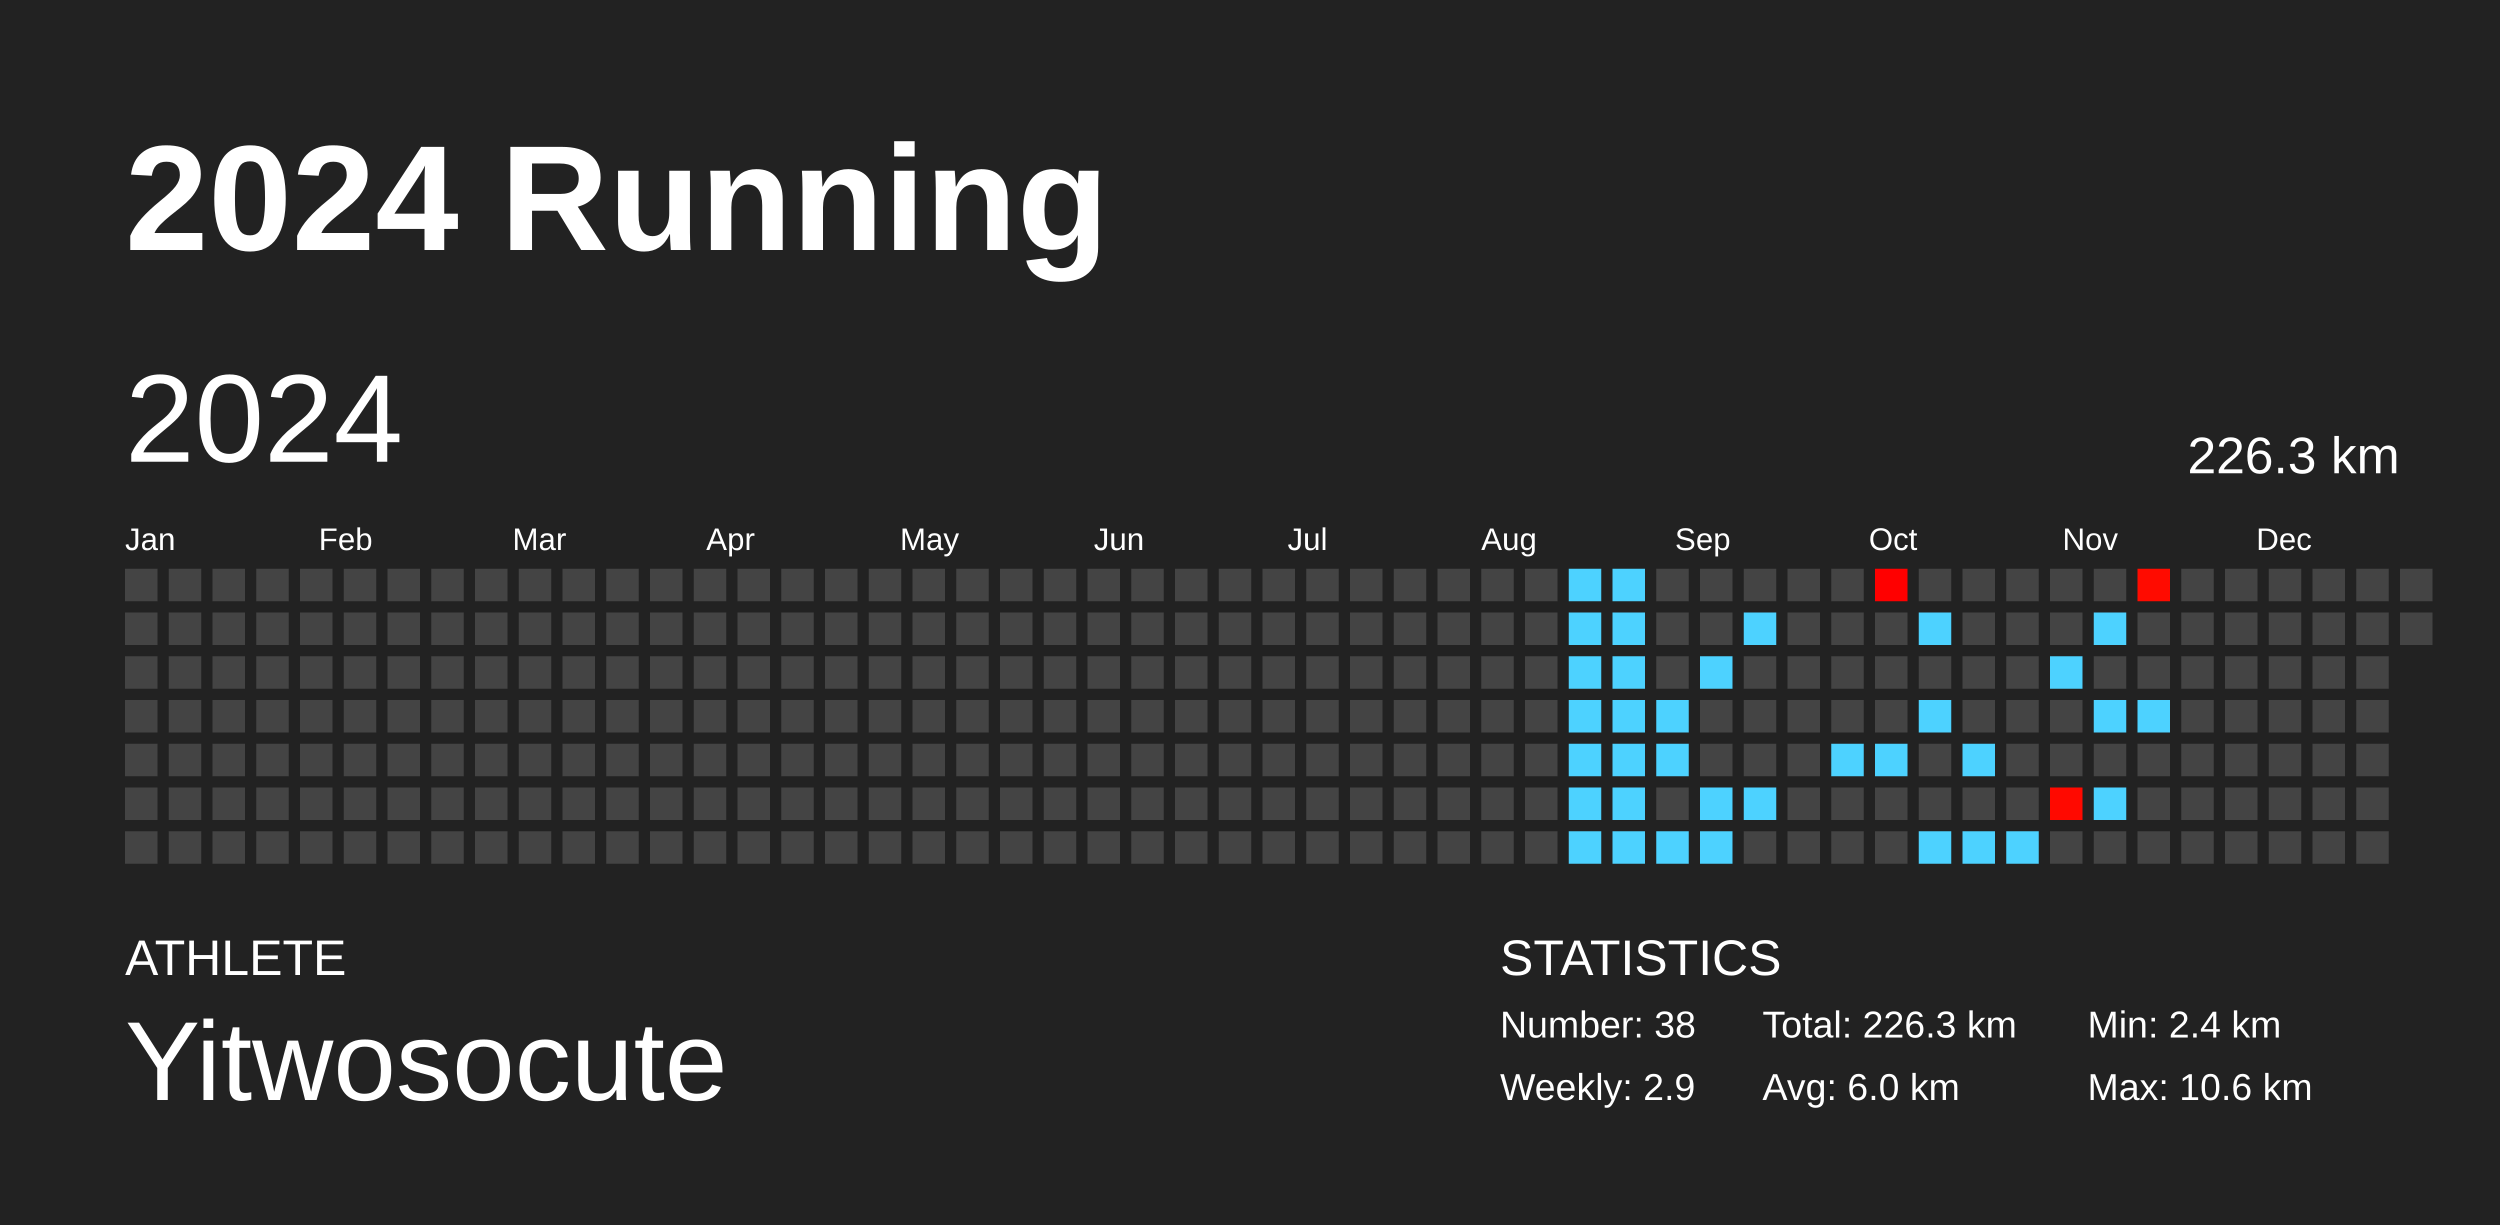
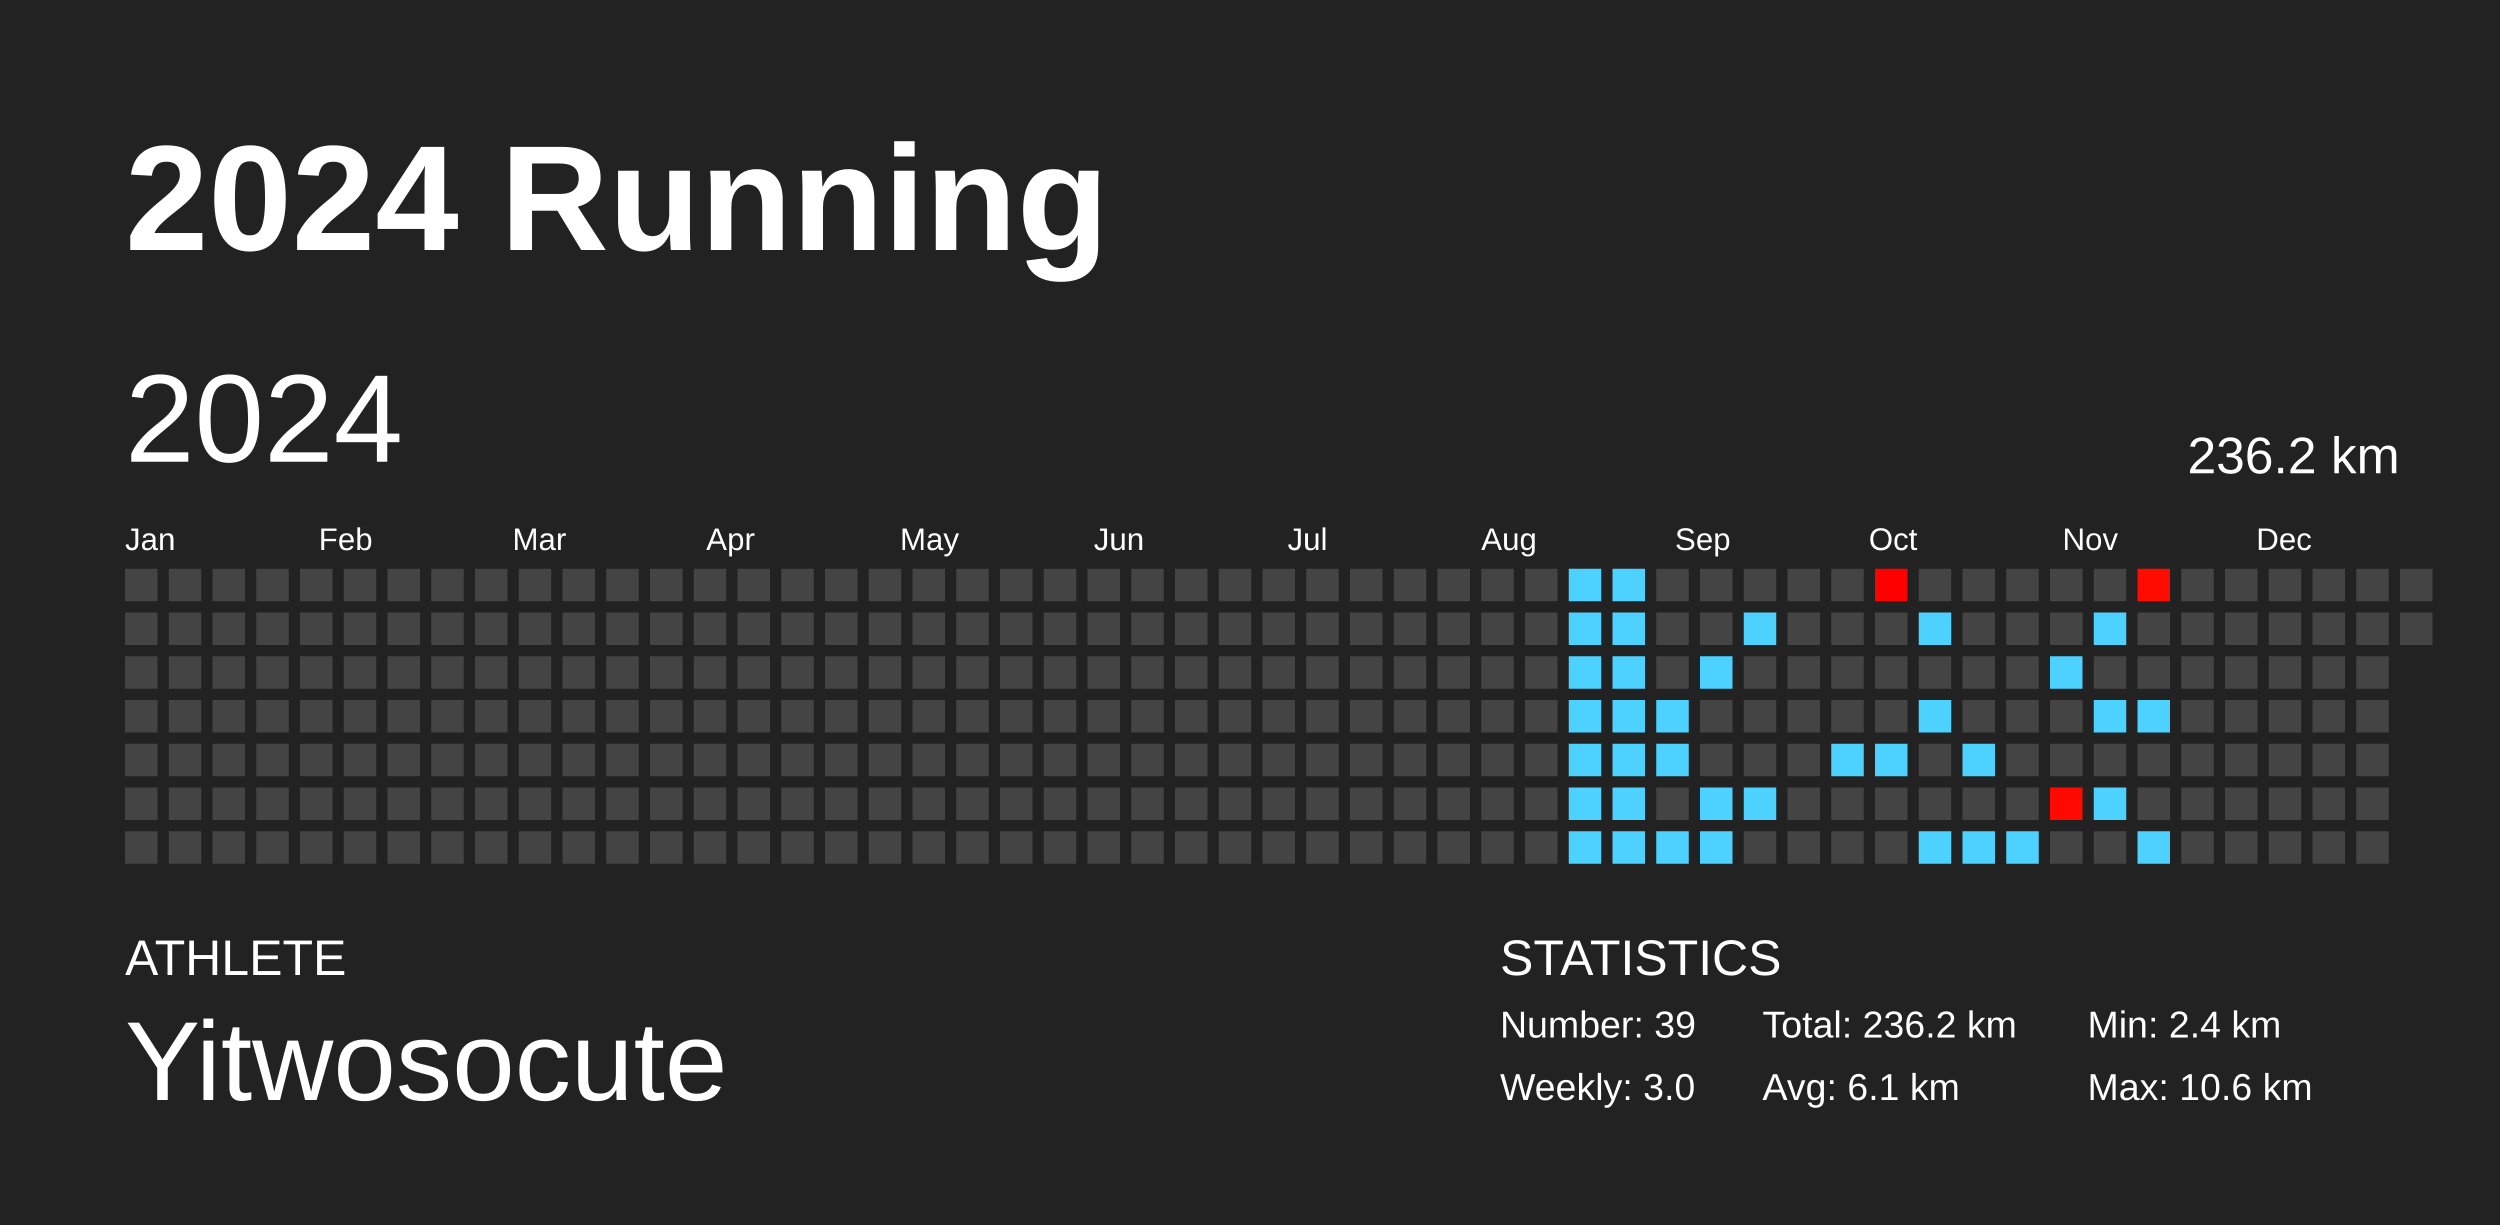
<svg xmlns="http://www.w3.org/2000/svg" baseProfile="full" height="98mm" version="1.1" viewBox="0,0,200,98" width="200mm">
  <defs />
  <rect fill="#222222" height="98" width="200" x="0" y="0" />
  <text fill="#FFFFFF" style="font-size:12px; font-family:Arial; font-weight:bold;" x="10" y="20">2024 Running</text>
  <text fill="#FFFFFF" style="font-size:4px; font-family:Arial" x="10" y="78">ATHLETE</text>
  <text fill="#FFFFFF" style="font-size:9px; font-family:Arial" x="10" y="88">Yitwosocute</text>
  <text fill="#FFFFFF" style="font-size:4px; font-family:Arial" x="120" y="78">STATISTICS</text>
-   <text fill="#FFFFFF" style="font-size:3px; font-family:Arial" x="120" y="83">Number: 38</text>
-   <text fill="#FFFFFF" style="font-size:3px; font-family:Arial" x="120" y="88">Weekly: 2.9</text>
-   <text fill="#FFFFFF" style="font-size:3px; font-family:Arial" x="141" y="83">Total: 226.3 km</text>
-   <text fill="#FFFFFF" style="font-size:3px; font-family:Arial" x="141" y="88">Avg: 6.0 km</text>
+   <text fill="#FFFFFF" style="font-size:3px; font-family:Arial" x="120" y="83">Number: 39</text>
+   <text fill="#FFFFFF" style="font-size:3px; font-family:Arial" x="120" y="88">Weekly: 3.0</text>
+   <text fill="#FFFFFF" style="font-size:3px; font-family:Arial" x="141" y="83">Total: 236.2 km</text>
+   <text fill="#FFFFFF" style="font-size:3px; font-family:Arial" x="141" y="88">Avg: 6.1 km</text>
  <text fill="#FFFFFF" style="font-size:3px; font-family:Arial" x="167" y="83">Min: 2.4 km</text>
  <text fill="#FFFFFF" style="font-size:3px; font-family:Arial" x="167" y="88">Max: 10.6 km</text>
  <text dominant-baseline="hanging" fill="#FFFFFF" style="font-size:10.0px; font-family:Arial;" x="10" y="30">2024</text>
-   <text dominant-baseline="hanging" fill="#FFFFFF" style="font-size:4.125px; font-family:Arial;" x="175" y="35">226.3 km</text>
+   <text dominant-baseline="hanging" fill="#FFFFFF" style="font-size:4.125px; font-family:Arial;" x="175" y="35">236.2 km</text>
  <text fill="#FFFFFF" style="font-size:2.5px; font-family:Arial" x="10.0" y="44">Jan</text>
  <text fill="#FFFFFF" style="font-size:2.5px; font-family:Arial" x="25.5" y="44">Feb</text>
  <text fill="#FFFFFF" style="font-size:2.5px; font-family:Arial" x="41.0" y="44">Mar</text>
  <text fill="#FFFFFF" style="font-size:2.5px; font-family:Arial" x="56.5" y="44">Apr</text>
  <text fill="#FFFFFF" style="font-size:2.5px; font-family:Arial" x="72.0" y="44">May</text>
  <text fill="#FFFFFF" style="font-size:2.5px; font-family:Arial" x="87.5" y="44">Jun</text>
  <text fill="#FFFFFF" style="font-size:2.5px; font-family:Arial" x="103.0" y="44">Jul</text>
  <text fill="#FFFFFF" style="font-size:2.5px; font-family:Arial" x="118.5" y="44">Aug</text>
  <text fill="#FFFFFF" style="font-size:2.5px; font-family:Arial" x="134.0" y="44">Sep</text>
  <text fill="#FFFFFF" style="font-size:2.5px; font-family:Arial" x="149.5" y="44">Oct</text>
  <text fill="#FFFFFF" style="font-size:2.5px; font-family:Arial" x="165.0" y="44">Nov</text>
  <text fill="#FFFFFF" style="font-size:2.5px; font-family:Arial" x="180.5" y="44">Dec</text>
  <rect fill="#444444" height="2.6" width="2.6" x="10.0" y="45.5" />
  <rect fill="#444444" height="2.6" width="2.6" x="10.0" y="49.0" />
  <rect fill="#444444" height="2.6" width="2.6" x="10.0" y="52.5" />
  <rect fill="#444444" height="2.6" width="2.6" x="10.0" y="56.0" />
  <rect fill="#444444" height="2.6" width="2.6" x="10.0" y="59.5" />
  <rect fill="#444444" height="2.6" width="2.6" x="10.0" y="63.0" />
  <rect fill="#444444" height="2.6" width="2.6" x="10.0" y="66.5" />
  <rect fill="#444444" height="2.6" width="2.6" x="13.5" y="45.5" />
  <rect fill="#444444" height="2.6" width="2.6" x="13.5" y="49.0" />
  <rect fill="#444444" height="2.6" width="2.6" x="13.5" y="52.5" />
  <rect fill="#444444" height="2.6" width="2.6" x="13.5" y="56.0" />
  <rect fill="#444444" height="2.6" width="2.6" x="13.5" y="59.5" />
  <rect fill="#444444" height="2.6" width="2.6" x="13.5" y="63.0" />
  <rect fill="#444444" height="2.6" width="2.6" x="13.5" y="66.5" />
  <rect fill="#444444" height="2.6" width="2.6" x="17.0" y="45.5" />
  <rect fill="#444444" height="2.6" width="2.6" x="17.0" y="49.0" />
  <rect fill="#444444" height="2.6" width="2.6" x="17.0" y="52.5" />
  <rect fill="#444444" height="2.6" width="2.6" x="17.0" y="56.0" />
  <rect fill="#444444" height="2.6" width="2.6" x="17.0" y="59.5" />
  <rect fill="#444444" height="2.6" width="2.6" x="17.0" y="63.0" />
  <rect fill="#444444" height="2.6" width="2.6" x="17.0" y="66.5" />
  <rect fill="#444444" height="2.6" width="2.6" x="20.5" y="45.5" />
  <rect fill="#444444" height="2.6" width="2.6" x="20.5" y="49.0" />
  <rect fill="#444444" height="2.6" width="2.6" x="20.5" y="52.5" />
  <rect fill="#444444" height="2.6" width="2.6" x="20.5" y="56.0" />
  <rect fill="#444444" height="2.6" width="2.6" x="20.5" y="59.5" />
  <rect fill="#444444" height="2.6" width="2.6" x="20.5" y="63.0" />
  <rect fill="#444444" height="2.6" width="2.6" x="20.5" y="66.5" />
  <rect fill="#444444" height="2.6" width="2.6" x="24.0" y="45.5" />
  <rect fill="#444444" height="2.6" width="2.6" x="24.0" y="49.0" />
  <rect fill="#444444" height="2.6" width="2.6" x="24.0" y="52.5" />
  <rect fill="#444444" height="2.6" width="2.6" x="24.0" y="56.0" />
  <rect fill="#444444" height="2.6" width="2.6" x="24.0" y="59.5" />
  <rect fill="#444444" height="2.6" width="2.6" x="24.0" y="63.0" />
  <rect fill="#444444" height="2.6" width="2.6" x="24.0" y="66.5" />
  <rect fill="#444444" height="2.6" width="2.6" x="27.5" y="45.5" />
  <rect fill="#444444" height="2.6" width="2.6" x="27.5" y="49.0" />
  <rect fill="#444444" height="2.6" width="2.6" x="27.5" y="52.5" />
  <rect fill="#444444" height="2.6" width="2.6" x="27.5" y="56.0" />
  <rect fill="#444444" height="2.6" width="2.6" x="27.5" y="59.5" />
  <rect fill="#444444" height="2.6" width="2.6" x="27.5" y="63.0" />
  <rect fill="#444444" height="2.6" width="2.6" x="27.5" y="66.5" />
  <rect fill="#444444" height="2.6" width="2.6" x="31.0" y="45.5" />
  <rect fill="#444444" height="2.6" width="2.6" x="31.0" y="49.0" />
  <rect fill="#444444" height="2.6" width="2.6" x="31.0" y="52.5" />
  <rect fill="#444444" height="2.6" width="2.6" x="31.0" y="56.0" />
  <rect fill="#444444" height="2.6" width="2.6" x="31.0" y="59.5" />
  <rect fill="#444444" height="2.6" width="2.6" x="31.0" y="63.0" />
  <rect fill="#444444" height="2.6" width="2.6" x="31.0" y="66.5" />
  <rect fill="#444444" height="2.6" width="2.6" x="34.5" y="45.5" />
  <rect fill="#444444" height="2.6" width="2.6" x="34.5" y="49.0" />
  <rect fill="#444444" height="2.6" width="2.6" x="34.5" y="52.5" />
  <rect fill="#444444" height="2.6" width="2.6" x="34.5" y="56.0" />
  <rect fill="#444444" height="2.6" width="2.6" x="34.5" y="59.5" />
  <rect fill="#444444" height="2.6" width="2.6" x="34.5" y="63.0" />
  <rect fill="#444444" height="2.6" width="2.6" x="34.5" y="66.5" />
  <rect fill="#444444" height="2.6" width="2.6" x="38.0" y="45.5" />
  <rect fill="#444444" height="2.6" width="2.6" x="38.0" y="49.0" />
  <rect fill="#444444" height="2.6" width="2.6" x="38.0" y="52.5" />
  <rect fill="#444444" height="2.6" width="2.6" x="38.0" y="56.0" />
  <rect fill="#444444" height="2.6" width="2.6" x="38.0" y="59.5" />
  <rect fill="#444444" height="2.6" width="2.6" x="38.0" y="63.0" />
  <rect fill="#444444" height="2.6" width="2.6" x="38.0" y="66.5" />
  <rect fill="#444444" height="2.6" width="2.6" x="41.5" y="45.5" />
  <rect fill="#444444" height="2.6" width="2.6" x="41.5" y="49.0" />
  <rect fill="#444444" height="2.6" width="2.6" x="41.5" y="52.5" />
  <rect fill="#444444" height="2.6" width="2.6" x="41.5" y="56.0" />
  <rect fill="#444444" height="2.6" width="2.6" x="41.5" y="59.5" />
  <rect fill="#444444" height="2.6" width="2.6" x="41.5" y="63.0" />
  <rect fill="#444444" height="2.6" width="2.6" x="41.5" y="66.5" />
  <rect fill="#444444" height="2.6" width="2.6" x="45.0" y="45.5" />
  <rect fill="#444444" height="2.6" width="2.6" x="45.0" y="49.0" />
  <rect fill="#444444" height="2.6" width="2.6" x="45.0" y="52.5" />
  <rect fill="#444444" height="2.6" width="2.6" x="45.0" y="56.0" />
  <rect fill="#444444" height="2.6" width="2.6" x="45.0" y="59.5" />
  <rect fill="#444444" height="2.6" width="2.6" x="45.0" y="63.0" />
  <rect fill="#444444" height="2.6" width="2.6" x="45.0" y="66.5" />
  <rect fill="#444444" height="2.6" width="2.6" x="48.5" y="45.5" />
  <rect fill="#444444" height="2.6" width="2.6" x="48.5" y="49.0" />
  <rect fill="#444444" height="2.6" width="2.6" x="48.5" y="52.5" />
  <rect fill="#444444" height="2.6" width="2.6" x="48.5" y="56.0" />
  <rect fill="#444444" height="2.6" width="2.6" x="48.5" y="59.5" />
  <rect fill="#444444" height="2.6" width="2.6" x="48.5" y="63.0" />
  <rect fill="#444444" height="2.6" width="2.6" x="48.5" y="66.5" />
  <rect fill="#444444" height="2.6" width="2.6" x="52.0" y="45.5" />
  <rect fill="#444444" height="2.6" width="2.6" x="52.0" y="49.0" />
  <rect fill="#444444" height="2.6" width="2.6" x="52.0" y="52.5" />
  <rect fill="#444444" height="2.6" width="2.6" x="52.0" y="56.0" />
  <rect fill="#444444" height="2.6" width="2.6" x="52.0" y="59.5" />
  <rect fill="#444444" height="2.6" width="2.6" x="52.0" y="63.0" />
  <rect fill="#444444" height="2.6" width="2.6" x="52.0" y="66.5" />
  <rect fill="#444444" height="2.6" width="2.6" x="55.5" y="45.5" />
  <rect fill="#444444" height="2.6" width="2.6" x="55.5" y="49.0" />
  <rect fill="#444444" height="2.6" width="2.6" x="55.5" y="52.5" />
  <rect fill="#444444" height="2.6" width="2.6" x="55.5" y="56.0" />
  <rect fill="#444444" height="2.6" width="2.6" x="55.5" y="59.5" />
  <rect fill="#444444" height="2.6" width="2.6" x="55.5" y="63.0" />
  <rect fill="#444444" height="2.6" width="2.6" x="55.5" y="66.5" />
  <rect fill="#444444" height="2.6" width="2.6" x="59.0" y="45.5" />
  <rect fill="#444444" height="2.6" width="2.6" x="59.0" y="49.0" />
  <rect fill="#444444" height="2.6" width="2.6" x="59.0" y="52.5" />
  <rect fill="#444444" height="2.6" width="2.6" x="59.0" y="56.0" />
  <rect fill="#444444" height="2.6" width="2.6" x="59.0" y="59.5" />
  <rect fill="#444444" height="2.6" width="2.6" x="59.0" y="63.0" />
  <rect fill="#444444" height="2.6" width="2.6" x="59.0" y="66.5" />
  <rect fill="#444444" height="2.6" width="2.6" x="62.5" y="45.5" />
  <rect fill="#444444" height="2.6" width="2.6" x="62.5" y="49.0" />
  <rect fill="#444444" height="2.6" width="2.6" x="62.5" y="52.5" />
  <rect fill="#444444" height="2.6" width="2.6" x="62.5" y="56.0" />
  <rect fill="#444444" height="2.6" width="2.6" x="62.5" y="59.5" />
  <rect fill="#444444" height="2.6" width="2.6" x="62.5" y="63.0" />
  <rect fill="#444444" height="2.6" width="2.6" x="62.5" y="66.5" />
  <rect fill="#444444" height="2.6" width="2.6" x="66.0" y="45.5" />
  <rect fill="#444444" height="2.6" width="2.6" x="66.0" y="49.0" />
  <rect fill="#444444" height="2.6" width="2.6" x="66.0" y="52.5" />
  <rect fill="#444444" height="2.6" width="2.6" x="66.0" y="56.0" />
  <rect fill="#444444" height="2.6" width="2.6" x="66.0" y="59.5" />
  <rect fill="#444444" height="2.6" width="2.6" x="66.0" y="63.0" />
  <rect fill="#444444" height="2.6" width="2.6" x="66.0" y="66.5" />
  <rect fill="#444444" height="2.6" width="2.6" x="69.5" y="45.5" />
  <rect fill="#444444" height="2.6" width="2.6" x="69.5" y="49.0" />
  <rect fill="#444444" height="2.6" width="2.6" x="69.5" y="52.5" />
  <rect fill="#444444" height="2.6" width="2.6" x="69.5" y="56.0" />
  <rect fill="#444444" height="2.6" width="2.6" x="69.5" y="59.5" />
  <rect fill="#444444" height="2.6" width="2.6" x="69.5" y="63.0" />
  <rect fill="#444444" height="2.6" width="2.6" x="69.5" y="66.5" />
  <rect fill="#444444" height="2.6" width="2.6" x="73.0" y="45.5" />
  <rect fill="#444444" height="2.6" width="2.6" x="73.0" y="49.0" />
  <rect fill="#444444" height="2.6" width="2.6" x="73.0" y="52.5" />
  <rect fill="#444444" height="2.6" width="2.6" x="73.0" y="56.0" />
  <rect fill="#444444" height="2.6" width="2.6" x="73.0" y="59.5" />
  <rect fill="#444444" height="2.6" width="2.6" x="73.0" y="63.0" />
  <rect fill="#444444" height="2.6" width="2.6" x="73.0" y="66.5" />
  <rect fill="#444444" height="2.6" width="2.6" x="76.5" y="45.5" />
  <rect fill="#444444" height="2.6" width="2.6" x="76.5" y="49.0" />
  <rect fill="#444444" height="2.6" width="2.6" x="76.5" y="52.5" />
  <rect fill="#444444" height="2.6" width="2.6" x="76.5" y="56.0" />
  <rect fill="#444444" height="2.6" width="2.6" x="76.5" y="59.5" />
  <rect fill="#444444" height="2.6" width="2.6" x="76.5" y="63.0" />
  <rect fill="#444444" height="2.6" width="2.6" x="76.5" y="66.5" />
  <rect fill="#444444" height="2.6" width="2.6" x="80.0" y="45.5" />
  <rect fill="#444444" height="2.6" width="2.6" x="80.0" y="49.0" />
  <rect fill="#444444" height="2.6" width="2.6" x="80.0" y="52.5" />
  <rect fill="#444444" height="2.6" width="2.6" x="80.0" y="56.0" />
  <rect fill="#444444" height="2.6" width="2.6" x="80.0" y="59.5" />
  <rect fill="#444444" height="2.6" width="2.6" x="80.0" y="63.0" />
  <rect fill="#444444" height="2.6" width="2.6" x="80.0" y="66.5" />
  <rect fill="#444444" height="2.6" width="2.6" x="83.5" y="45.5" />
  <rect fill="#444444" height="2.6" width="2.6" x="83.5" y="49.0" />
  <rect fill="#444444" height="2.6" width="2.6" x="83.5" y="52.5" />
  <rect fill="#444444" height="2.6" width="2.6" x="83.5" y="56.0" />
  <rect fill="#444444" height="2.6" width="2.6" x="83.5" y="59.5" />
  <rect fill="#444444" height="2.6" width="2.6" x="83.5" y="63.0" />
  <rect fill="#444444" height="2.6" width="2.6" x="83.5" y="66.5" />
  <rect fill="#444444" height="2.6" width="2.6" x="87.0" y="45.5" />
  <rect fill="#444444" height="2.6" width="2.6" x="87.0" y="49.0" />
  <rect fill="#444444" height="2.6" width="2.6" x="87.0" y="52.5" />
  <rect fill="#444444" height="2.6" width="2.6" x="87.0" y="56.0" />
  <rect fill="#444444" height="2.6" width="2.6" x="87.0" y="59.5" />
  <rect fill="#444444" height="2.6" width="2.6" x="87.0" y="63.0" />
  <rect fill="#444444" height="2.6" width="2.6" x="87.0" y="66.5" />
  <rect fill="#444444" height="2.6" width="2.6" x="90.5" y="45.5" />
  <rect fill="#444444" height="2.6" width="2.6" x="90.5" y="49.0" />
  <rect fill="#444444" height="2.6" width="2.6" x="90.5" y="52.5" />
  <rect fill="#444444" height="2.6" width="2.6" x="90.5" y="56.0" />
  <rect fill="#444444" height="2.6" width="2.6" x="90.5" y="59.5" />
  <rect fill="#444444" height="2.6" width="2.6" x="90.5" y="63.0" />
  <rect fill="#444444" height="2.6" width="2.6" x="90.5" y="66.5" />
  <rect fill="#444444" height="2.6" width="2.6" x="94.0" y="45.5" />
  <rect fill="#444444" height="2.6" width="2.6" x="94.0" y="49.0" />
  <rect fill="#444444" height="2.6" width="2.6" x="94.0" y="52.5" />
  <rect fill="#444444" height="2.6" width="2.6" x="94.0" y="56.0" />
  <rect fill="#444444" height="2.6" width="2.6" x="94.0" y="59.5" />
  <rect fill="#444444" height="2.6" width="2.6" x="94.0" y="63.0" />
  <rect fill="#444444" height="2.6" width="2.6" x="94.0" y="66.5" />
  <rect fill="#444444" height="2.6" width="2.6" x="97.5" y="45.5" />
  <rect fill="#444444" height="2.6" width="2.6" x="97.5" y="49.0" />
  <rect fill="#444444" height="2.6" width="2.6" x="97.5" y="52.5" />
  <rect fill="#444444" height="2.6" width="2.6" x="97.5" y="56.0" />
  <rect fill="#444444" height="2.6" width="2.6" x="97.5" y="59.5" />
  <rect fill="#444444" height="2.6" width="2.6" x="97.5" y="63.0" />
  <rect fill="#444444" height="2.6" width="2.6" x="97.5" y="66.5" />
  <rect fill="#444444" height="2.6" width="2.6" x="101.0" y="45.5" />
  <rect fill="#444444" height="2.6" width="2.6" x="101.0" y="49.0" />
  <rect fill="#444444" height="2.6" width="2.6" x="101.0" y="52.5" />
  <rect fill="#444444" height="2.6" width="2.6" x="101.0" y="56.0" />
  <rect fill="#444444" height="2.6" width="2.6" x="101.0" y="59.5" />
  <rect fill="#444444" height="2.6" width="2.6" x="101.0" y="63.0" />
  <rect fill="#444444" height="2.6" width="2.6" x="101.0" y="66.5" />
  <rect fill="#444444" height="2.6" width="2.6" x="104.5" y="45.5" />
  <rect fill="#444444" height="2.6" width="2.6" x="104.5" y="49.0" />
  <rect fill="#444444" height="2.6" width="2.6" x="104.5" y="52.5" />
  <rect fill="#444444" height="2.6" width="2.6" x="104.5" y="56.0" />
  <rect fill="#444444" height="2.6" width="2.6" x="104.5" y="59.5" />
  <rect fill="#444444" height="2.6" width="2.6" x="104.5" y="63.0" />
  <rect fill="#444444" height="2.6" width="2.6" x="104.5" y="66.5" />
  <rect fill="#444444" height="2.6" width="2.6" x="108.0" y="45.5" />
  <rect fill="#444444" height="2.6" width="2.6" x="108.0" y="49.0" />
  <rect fill="#444444" height="2.6" width="2.6" x="108.0" y="52.5" />
  <rect fill="#444444" height="2.6" width="2.6" x="108.0" y="56.0" />
  <rect fill="#444444" height="2.6" width="2.6" x="108.0" y="59.5" />
  <rect fill="#444444" height="2.6" width="2.6" x="108.0" y="63.0" />
  <rect fill="#444444" height="2.6" width="2.6" x="108.0" y="66.5" />
  <rect fill="#444444" height="2.6" width="2.6" x="111.5" y="45.5" />
  <rect fill="#444444" height="2.6" width="2.6" x="111.5" y="49.0" />
  <rect fill="#444444" height="2.6" width="2.6" x="111.5" y="52.5" />
  <rect fill="#444444" height="2.6" width="2.6" x="111.5" y="56.0" />
  <rect fill="#444444" height="2.6" width="2.6" x="111.5" y="59.5" />
  <rect fill="#444444" height="2.6" width="2.6" x="111.5" y="63.0" />
  <rect fill="#444444" height="2.6" width="2.6" x="111.5" y="66.5" />
  <rect fill="#444444" height="2.6" width="2.6" x="115.0" y="45.5" />
  <rect fill="#444444" height="2.6" width="2.6" x="115.0" y="49.0" />
  <rect fill="#444444" height="2.6" width="2.6" x="115.0" y="52.5" />
  <rect fill="#444444" height="2.6" width="2.6" x="115.0" y="56.0" />
  <rect fill="#444444" height="2.6" width="2.6" x="115.0" y="59.5" />
  <rect fill="#444444" height="2.6" width="2.6" x="115.0" y="63.0" />
  <rect fill="#444444" height="2.6" width="2.6" x="115.0" y="66.5" />
  <rect fill="#444444" height="2.6" width="2.6" x="118.5" y="45.5" />
  <rect fill="#444444" height="2.6" width="2.6" x="118.5" y="49.0" />
  <rect fill="#444444" height="2.6" width="2.6" x="118.5" y="52.5" />
  <rect fill="#444444" height="2.6" width="2.6" x="118.5" y="56.0" />
  <rect fill="#444444" height="2.6" width="2.6" x="118.5" y="59.5" />
  <rect fill="#444444" height="2.6" width="2.6" x="118.5" y="63.0" />
  <rect fill="#444444" height="2.6" width="2.6" x="118.5" y="66.5" />
  <rect fill="#444444" height="2.6" width="2.6" x="122.0" y="45.5" />
  <rect fill="#444444" height="2.6" width="2.6" x="122.0" y="49.0" />
  <rect fill="#444444" height="2.6" width="2.6" x="122.0" y="52.5" />
  <rect fill="#444444" height="2.6" width="2.6" x="122.0" y="56.0" />
  <rect fill="#444444" height="2.6" width="2.6" x="122.0" y="59.5" />
  <rect fill="#444444" height="2.6" width="2.6" x="122.0" y="63.0" />
  <rect fill="#444444" height="2.6" width="2.6" x="122.0" y="66.5" />
  <rect fill="#4dd2ff" height="2.6" width="2.6" x="125.5" y="45.5" />
  <rect fill="#4dd2ff" height="2.6" width="2.6" x="125.5" y="49.0" />
  <rect fill="#4dd2ff" height="2.6" width="2.6" x="125.5" y="52.5" />
  <rect fill="#4dd2ff" height="2.6" width="2.6" x="125.5" y="56.0" />
  <rect fill="#4dd2ff" height="2.6" width="2.6" x="125.5" y="59.5" />
  <rect fill="#4dd2ff" height="2.6" width="2.6" x="125.5" y="63.0" />
  <rect fill="#4dd2ff" height="2.6" width="2.6" x="125.5" y="66.5" />
  <rect fill="#4dd2ff" height="2.6" width="2.6" x="129.0" y="45.5" />
  <rect fill="#4dd2ff" height="2.6" width="2.6" x="129.0" y="49.0" />
  <rect fill="#4dd2ff" height="2.6" width="2.6" x="129.0" y="52.5" />
  <rect fill="#4dd2ff" height="2.6" width="2.6" x="129.0" y="56.0" />
  <rect fill="#4dd2ff" height="2.6" width="2.6" x="129.0" y="59.5" />
  <rect fill="#4dd2ff" height="2.6" width="2.6" x="129.0" y="63.0" />
  <rect fill="#4dd2ff" height="2.6" width="2.6" x="129.0" y="66.5" />
  <rect fill="#444444" height="2.6" width="2.6" x="132.5" y="45.5" />
  <rect fill="#444444" height="2.6" width="2.6" x="132.5" y="49.0" />
  <rect fill="#444444" height="2.6" width="2.6" x="132.5" y="52.5" />
  <rect fill="#4dd2ff" height="2.6" width="2.6" x="132.5" y="56.0" />
  <rect fill="#4dd2ff" height="2.6" width="2.6" x="132.5" y="59.5" />
  <rect fill="#444444" height="2.6" width="2.6" x="132.5" y="63.0" />
  <rect fill="#4dd2ff" height="2.6" width="2.6" x="132.5" y="66.5" />
  <rect fill="#444444" height="2.6" width="2.6" x="136.0" y="45.5" />
  <rect fill="#444444" height="2.6" width="2.6" x="136.0" y="49.0" />
  <rect fill="#4dd2ff" height="2.6" width="2.6" x="136.0" y="52.5" />
  <rect fill="#444444" height="2.6" width="2.6" x="136.0" y="56.0" />
  <rect fill="#444444" height="2.6" width="2.6" x="136.0" y="59.5" />
  <rect fill="#4dd2ff" height="2.6" width="2.6" x="136.0" y="63.0" />
  <rect fill="#4dd2ff" height="2.6" width="2.6" x="136.0" y="66.5" />
  <rect fill="#444444" height="2.6" width="2.6" x="139.5" y="45.5" />
  <rect fill="#4dd2ff" height="2.6" width="2.6" x="139.5" y="49.0" />
  <rect fill="#444444" height="2.6" width="2.6" x="139.5" y="52.5" />
  <rect fill="#444444" height="2.6" width="2.6" x="139.5" y="56.0" />
  <rect fill="#444444" height="2.6" width="2.6" x="139.5" y="59.5" />
  <rect fill="#4dd2ff" height="2.6" width="2.6" x="139.5" y="63.0" />
  <rect fill="#444444" height="2.6" width="2.6" x="139.5" y="66.5" />
  <rect fill="#444444" height="2.6" width="2.6" x="143.0" y="45.5" />
  <rect fill="#444444" height="2.6" width="2.6" x="143.0" y="49.0" />
  <rect fill="#444444" height="2.6" width="2.6" x="143.0" y="52.5" />
  <rect fill="#444444" height="2.6" width="2.6" x="143.0" y="56.0" />
  <rect fill="#444444" height="2.6" width="2.6" x="143.0" y="59.5" />
  <rect fill="#444444" height="2.6" width="2.6" x="143.0" y="63.0" />
  <rect fill="#444444" height="2.6" width="2.6" x="143.0" y="66.5" />
  <rect fill="#444444" height="2.6" width="2.6" x="146.5" y="45.5" />
  <rect fill="#444444" height="2.6" width="2.6" x="146.5" y="49.0" />
  <rect fill="#444444" height="2.6" width="2.6" x="146.5" y="52.5" />
  <rect fill="#444444" height="2.6" width="2.6" x="146.5" y="56.0" />
  <rect fill="#4dd2ff" height="2.6" width="2.6" x="146.5" y="59.5" />
  <rect fill="#444444" height="2.6" width="2.6" x="146.5" y="63.0" />
  <rect fill="#444444" height="2.6" width="2.6" x="146.5" y="66.5" />
  <rect fill="#ff0000" height="2.6" width="2.6" x="150.0" y="45.5" />
  <rect fill="#444444" height="2.6" width="2.6" x="150.0" y="49.0" />
  <rect fill="#444444" height="2.6" width="2.6" x="150.0" y="52.5" />
  <rect fill="#444444" height="2.6" width="2.6" x="150.0" y="56.0" />
  <rect fill="#4dd2ff" height="2.6" width="2.6" x="150.0" y="59.5" />
  <rect fill="#444444" height="2.6" width="2.6" x="150.0" y="63.0" />
  <rect fill="#444444" height="2.6" width="2.6" x="150.0" y="66.5" />
  <rect fill="#444444" height="2.6" width="2.6" x="153.5" y="45.5" />
  <rect fill="#4dd2ff" height="2.6" width="2.6" x="153.5" y="49.0" />
  <rect fill="#444444" height="2.6" width="2.6" x="153.5" y="52.5" />
  <rect fill="#4dd2ff" height="2.6" width="2.6" x="153.5" y="56.0" />
  <rect fill="#444444" height="2.6" width="2.6" x="153.5" y="59.5" />
  <rect fill="#444444" height="2.6" width="2.6" x="153.5" y="63.0" />
  <rect fill="#4dd2ff" height="2.6" width="2.6" x="153.5" y="66.5" />
  <rect fill="#444444" height="2.6" width="2.6" x="157.0" y="45.5" />
  <rect fill="#444444" height="2.6" width="2.6" x="157.0" y="49.0" />
  <rect fill="#444444" height="2.6" width="2.6" x="157.0" y="52.5" />
  <rect fill="#444444" height="2.6" width="2.6" x="157.0" y="56.0" />
  <rect fill="#4dd2ff" height="2.6" width="2.6" x="157.0" y="59.5" />
  <rect fill="#444444" height="2.6" width="2.6" x="157.0" y="63.0" />
  <rect fill="#4dd2ff" height="2.6" width="2.6" x="157.0" y="66.5" />
  <rect fill="#444444" height="2.6" width="2.6" x="160.5" y="45.5" />
  <rect fill="#444444" height="2.6" width="2.6" x="160.5" y="49.0" />
  <rect fill="#444444" height="2.6" width="2.6" x="160.5" y="52.5" />
  <rect fill="#444444" height="2.6" width="2.6" x="160.5" y="56.0" />
  <rect fill="#444444" height="2.6" width="2.6" x="160.5" y="59.5" />
  <rect fill="#444444" height="2.6" width="2.6" x="160.5" y="63.0" />
  <rect fill="#4dd2ff" height="2.6" width="2.6" x="160.5" y="66.5" />
  <rect fill="#444444" height="2.6" width="2.6" x="164.0" y="45.5" />
  <rect fill="#444444" height="2.6" width="2.6" x="164.0" y="49.0" />
  <rect fill="#4dd2ff" height="2.6" width="2.6" x="164.0" y="52.5" />
  <rect fill="#444444" height="2.6" width="2.6" x="164.0" y="56.0" />
  <rect fill="#444444" height="2.6" width="2.6" x="164.0" y="59.5" />
  <rect fill="#ff0900" height="2.6" width="2.6" x="164.0" y="63.0" />
  <rect fill="#444444" height="2.6" width="2.6" x="164.0" y="66.5" />
  <rect fill="#444444" height="2.6" width="2.6" x="167.5" y="45.5" />
  <rect fill="#4dd2ff" height="2.6" width="2.6" x="167.5" y="49.0" />
  <rect fill="#444444" height="2.6" width="2.6" x="167.5" y="52.5" />
  <rect fill="#4dd2ff" height="2.6" width="2.6" x="167.5" y="56.0" />
  <rect fill="#444444" height="2.6" width="2.6" x="167.5" y="59.5" />
  <rect fill="#4dd2ff" height="2.6" width="2.6" x="167.5" y="63.0" />
  <rect fill="#444444" height="2.6" width="2.6" x="167.5" y="66.5" />
  <rect fill="#ff0b00" height="2.6" width="2.6" x="171.0" y="45.5" />
  <rect fill="#444444" height="2.6" width="2.6" x="171.0" y="49.0" />
  <rect fill="#444444" height="2.6" width="2.6" x="171.0" y="52.5" />
  <rect fill="#4dd2ff" height="2.6" width="2.6" x="171.0" y="56.0" />
  <rect fill="#444444" height="2.6" width="2.6" x="171.0" y="59.5" />
  <rect fill="#444444" height="2.6" width="2.6" x="171.0" y="63.0" />
-   <rect fill="#444444" height="2.6" width="2.6" x="171.0" y="66.5" />
+   <rect fill="#4dd2ff" height="2.6" width="2.6" x="171.0" y="66.5" />
  <rect fill="#444444" height="2.6" width="2.6" x="174.5" y="45.5" />
  <rect fill="#444444" height="2.6" width="2.6" x="174.5" y="49.0" />
  <rect fill="#444444" height="2.6" width="2.6" x="174.5" y="52.5" />
  <rect fill="#444444" height="2.6" width="2.6" x="174.5" y="56.0" />
  <rect fill="#444444" height="2.6" width="2.6" x="174.5" y="59.5" />
  <rect fill="#444444" height="2.6" width="2.6" x="174.5" y="63.0" />
  <rect fill="#444444" height="2.6" width="2.6" x="174.5" y="66.5" />
  <rect fill="#444444" height="2.6" width="2.6" x="178.0" y="45.5" />
  <rect fill="#444444" height="2.6" width="2.6" x="178.0" y="49.0" />
  <rect fill="#444444" height="2.6" width="2.6" x="178.0" y="52.5" />
  <rect fill="#444444" height="2.6" width="2.6" x="178.0" y="56.0" />
  <rect fill="#444444" height="2.6" width="2.6" x="178.0" y="59.5" />
  <rect fill="#444444" height="2.6" width="2.6" x="178.0" y="63.0" />
  <rect fill="#444444" height="2.6" width="2.6" x="178.0" y="66.5" />
  <rect fill="#444444" height="2.6" width="2.6" x="181.5" y="45.5" />
  <rect fill="#444444" height="2.6" width="2.6" x="181.5" y="49.0" />
  <rect fill="#444444" height="2.6" width="2.6" x="181.5" y="52.5" />
  <rect fill="#444444" height="2.6" width="2.6" x="181.5" y="56.0" />
  <rect fill="#444444" height="2.6" width="2.6" x="181.5" y="59.5" />
  <rect fill="#444444" height="2.6" width="2.6" x="181.5" y="63.0" />
  <rect fill="#444444" height="2.6" width="2.6" x="181.5" y="66.5" />
  <rect fill="#444444" height="2.6" width="2.6" x="185.0" y="45.5" />
  <rect fill="#444444" height="2.6" width="2.6" x="185.0" y="49.0" />
  <rect fill="#444444" height="2.6" width="2.6" x="185.0" y="52.5" />
  <rect fill="#444444" height="2.6" width="2.6" x="185.0" y="56.0" />
  <rect fill="#444444" height="2.6" width="2.6" x="185.0" y="59.5" />
  <rect fill="#444444" height="2.6" width="2.6" x="185.0" y="63.0" />
  <rect fill="#444444" height="2.6" width="2.6" x="185.0" y="66.5" />
  <rect fill="#444444" height="2.6" width="2.6" x="188.5" y="45.5" />
  <rect fill="#444444" height="2.6" width="2.6" x="188.5" y="49.0" />
  <rect fill="#444444" height="2.6" width="2.6" x="188.5" y="52.5" />
  <rect fill="#444444" height="2.6" width="2.6" x="188.5" y="56.0" />
  <rect fill="#444444" height="2.6" width="2.6" x="188.5" y="59.5" />
  <rect fill="#444444" height="2.6" width="2.6" x="188.5" y="63.0" />
  <rect fill="#444444" height="2.6" width="2.6" x="188.5" y="66.5" />
  <rect fill="#444444" height="2.6" width="2.6" x="192.0" y="45.5" />
  <rect fill="#444444" height="2.6" width="2.6" x="192.0" y="49.0" />
</svg>
